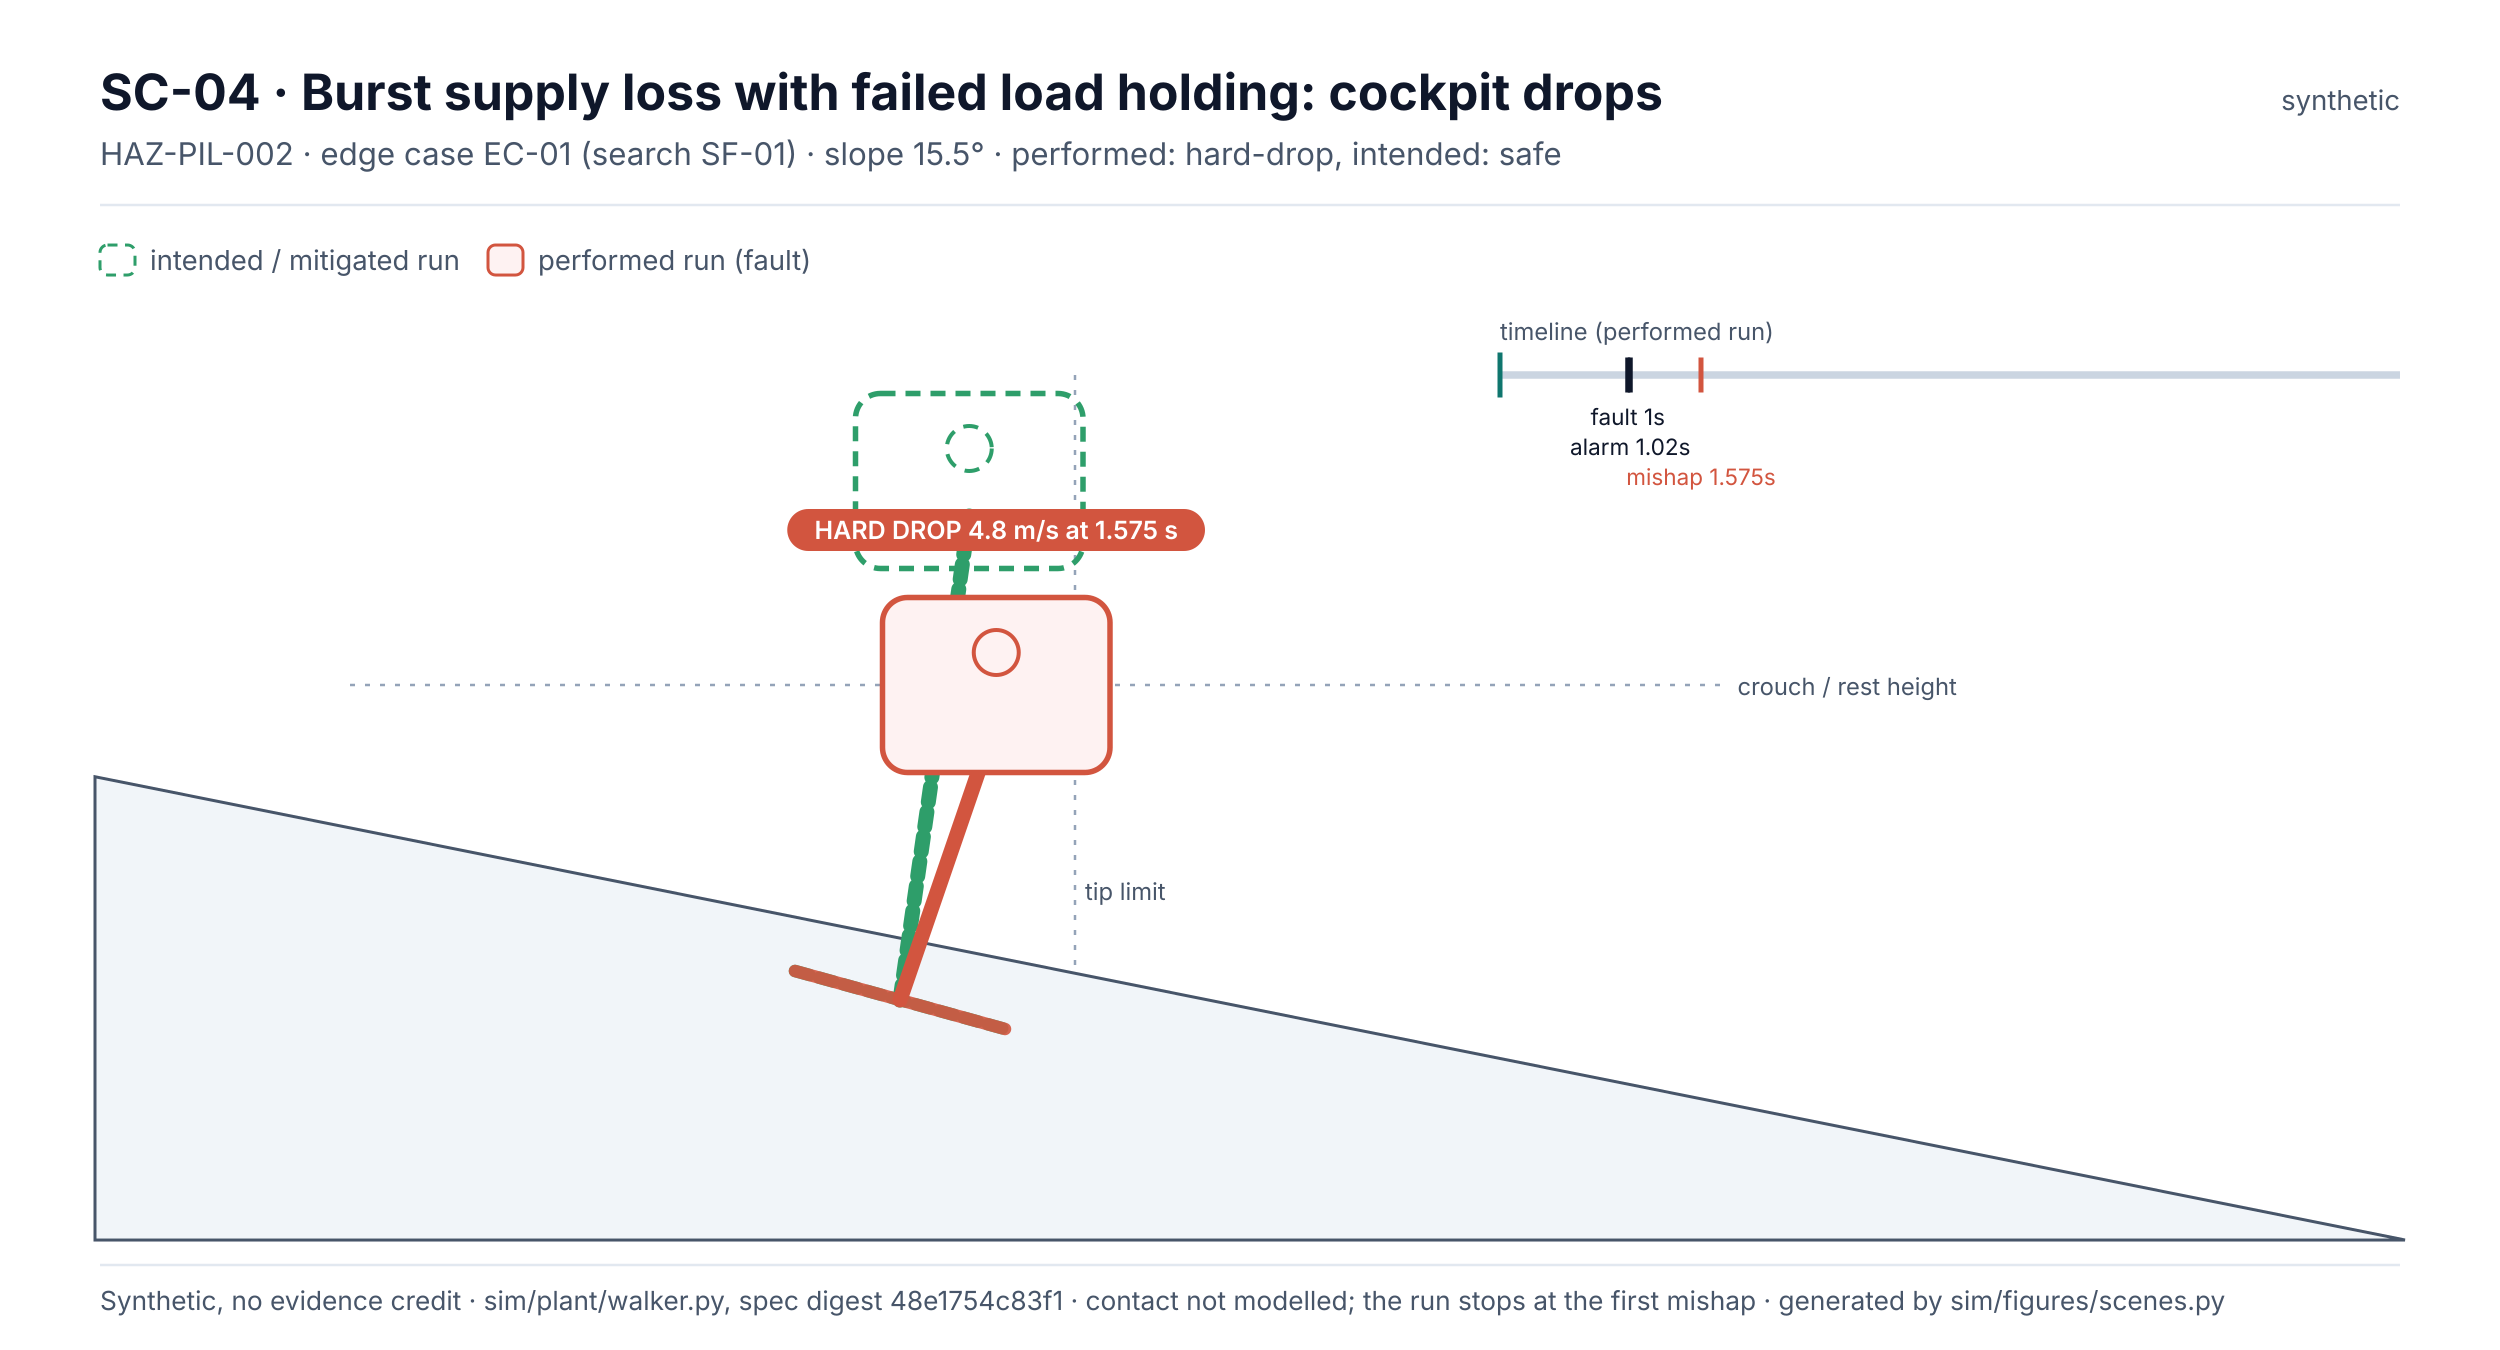
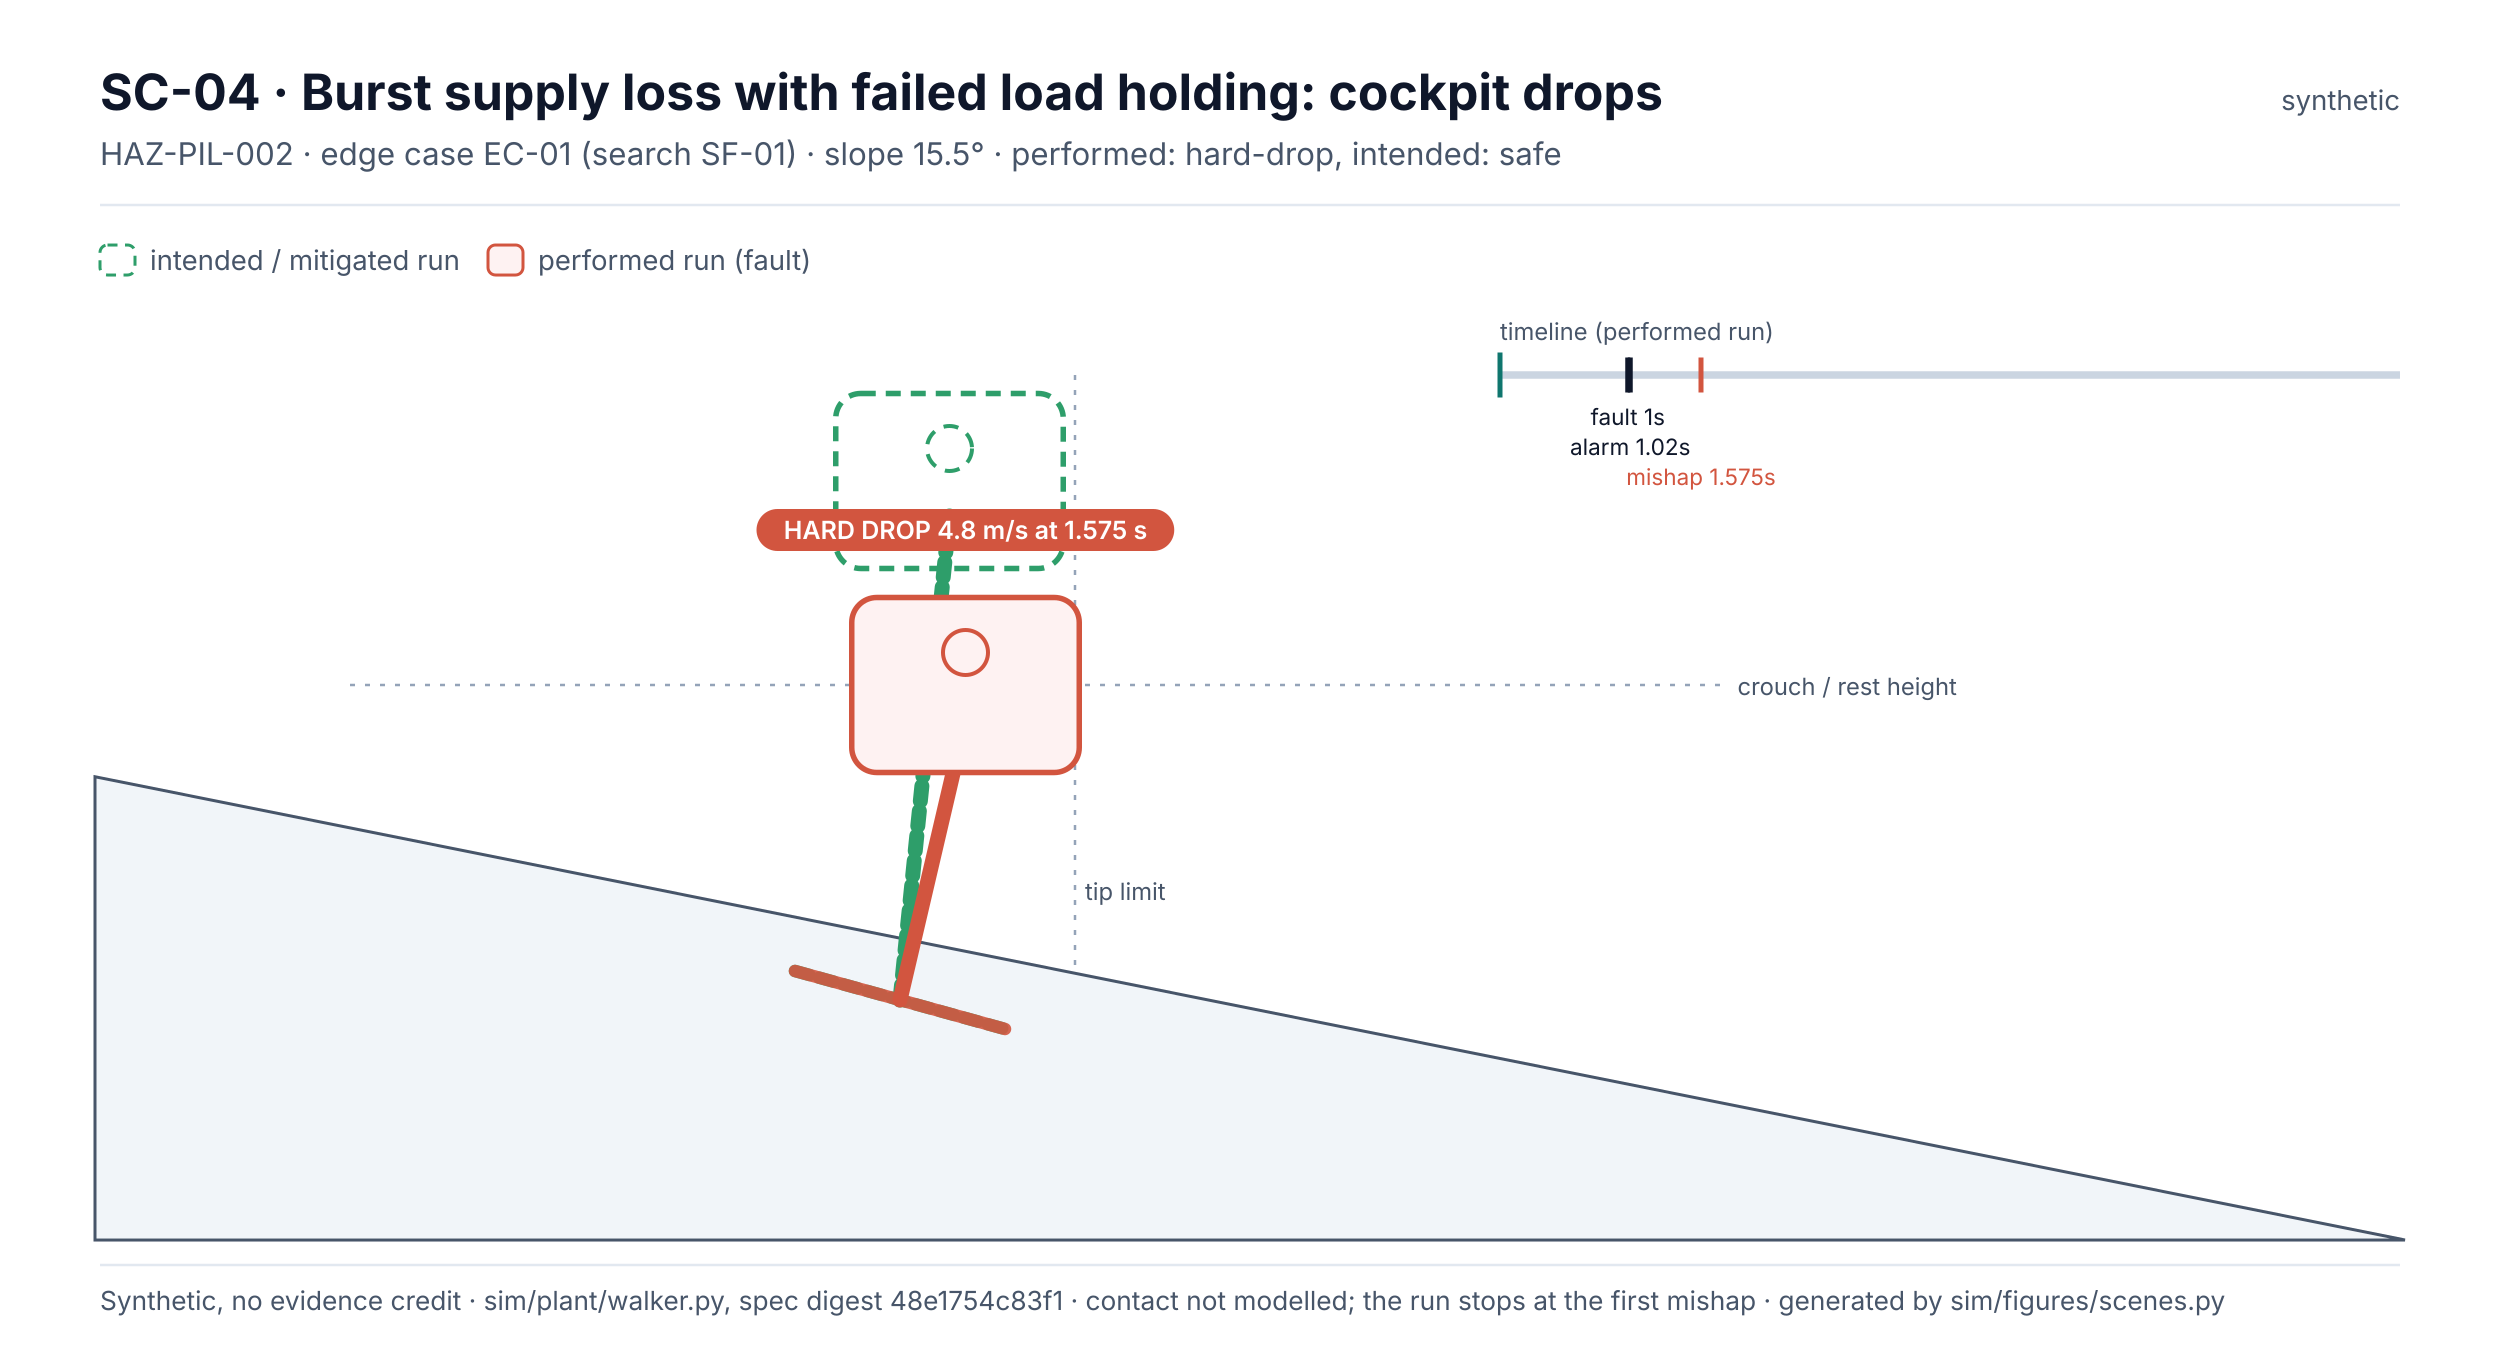
<svg xmlns="http://www.w3.org/2000/svg" width="1000" height="540" viewBox="0 0 1000 540" font-family="Inter, 'Segoe UI', Helvetica, Arial, sans-serif" role="img">
  <defs>
    <marker id="arr" viewBox="0 0 10 10" refX="9" refY="5" markerWidth="7" markerHeight="7" orient="auto-start-reverse">
      <path d="M0,0 L10,5 L0,10 z" fill="#475569" />
    </marker>
  </defs>
  <rect x="0" y="0" width="1000" height="540" rx="0" fill="#FFFFFF" stroke="none" stroke-width="0" />
  <text x="40" y="44" font-size="20" fill="#0F172A" font-weight="700">SC-04 · Burst supply loss with failed load holding: cockpit drops</text>
  <text x="40" y="66" font-size="12.5" fill="#475569">HAZ-PIL-002 · edge case EC-01 (search SF-01) · slope 15.5° · performed: hard-drop, intended: safe</text>
  <text x="960" y="44" font-size="11" fill="#475569" text-anchor="end">synthetic</text>
  <line x1="40" y1="82" x2="960" y2="82" stroke="#E2E8F0" stroke-width="1" />
  <rect x="40" y="98" width="14" height="12" rx="3" fill="none" stroke="#2E9E6A" stroke-width="1.2" stroke-dasharray="4 3" />
  <text x="60" y="108" font-size="11" fill="#475569">intended / mitigated run</text>
  <rect x="195.2" y="98" width="14" height="12" rx="3" fill="#FEF2F2" stroke="#D2553F" stroke-width="1.2" />
  <text x="215.2" y="108" font-size="11" fill="#475569">performed run (fault)</text>
  <path d="M38,310.7 L962,496 L962,496 L38,496 Z" fill="#F1F5F9" stroke="#475569" stroke-width="1.2" />
  <line x1="140" y1="274" x2="690" y2="274" stroke="#94A3B8" stroke-width="1" stroke-dasharray="2 4" />
  <text x="695" y="278" font-size="9.5" fill="#475569">crouch / rest height</text>
  <line x1="430" y1="150" x2="430" y2="390" stroke="#94A3B8" stroke-width="1" stroke-dasharray="2 4" />
  <text x="434" y="360" font-size="9.5" fill="#475569">tip limit</text>
  <line x1="318" y1="388.4" x2="402" y2="411.6" stroke="#2E9E6A" stroke-width="5" stroke-linecap="round" stroke-dasharray="6 4" opacity="0.9" />
-   <line x1="360" y1="400" x2="387.7" y2="206.4" stroke="#2E9E6A" stroke-width="6" stroke-linecap="round" stroke-dasharray="6 4">
-     <animate attributeName="x2" dur="7.05s" repeatCount="indefinite" keyTimes="0;0.007;0.014;0.021;0.029;0.036;0.043;0.05;0.057;0.064;0.071;0.079;0.086;0.093;0.1;0.107;0.114;0.121;0.129;0.136;0.143;0.15;0.157;0.164;0.171;0.179;0.186;0.193;0.2;0.207;0.214;0.221;0.229;0.236;0.243;0.25;0.257;0.264;0.271;0.279;0.286;0.293;0.3;0.307;0.314;0.321;0.329;0.336;0.343;0.35;0.357;0.364;0.371;0.379;0.386;0.393;0.4;0.407;0.414;0.421;0.429;0.436;0.443;0.45;0.457;0.464;0.471;0.479;0.486;0.493;0.5;0.507;0.514;0.521;0.529;0.536;0.543;0.55;0.557;0.564;0.571;0.579;0.586;0.593;0.6;0.607;0.614;0.621;0.629;0.636;0.643;0.65;0.657;0.664;0.671;0.679;0.686;0.693;0.7;0.707;0.714;0.721;0.729;0.736;0.743;0.75;0.757;0.764;0.771;0.779;0.786;0.793;0.8;0.807;0.814;0.821;0.829;0.836;0.843;0.85;0.857;0.864;0.871;0.879;0.886;0.893;0.9;0.907;0.914;0.921;0.929;0.936;0.943;0.95;0.957;0.964;0.971;0.979;0.986;0.993;1" values="387.1;386.9;386.8;386.8;386.9;387;387.2;387.4;387.7;387.9;388.2;388.5;388.7;388.8;388.9;388.9;388.9;388.8;388.6;388.3;388.1;387.8;387.7;387.7;387.7;387.7;387.7;387.7;387.7;387.7;387.7;387.7;387.7;387.7;387.7;387.7;387.7;387.7;387.7;387.7;387.7;387.7;387.7;387.7;387.7;387.7;387.7;387.7;387.7;387.7;387.7;387.7;387.7;387.7;387.7;387.7;387.7;387.7;387.7;387.7;387.7;387.7;387.7;387.7;387.7;387.7;387.7;387.7;387.7;387.7;387.7;387.7;387.7;387.7;387.7;387.7;387.7;387.7;387.7;387.7;387.7;387.7;387.7;387.7;387.7;387.7;387.7;387.7;387.7;387.7;387.7;387.7;387.7;387.7;387.7;387.7;387.7;387.7;387.7;387.7;387.7;387.7;387.7;387.7;387.7;387.7;387.7;387.7;387.7;387.7;387.7;387.7;387.7;387.7;387.7;387.7;387.7;387.7;387.7;387.7;387.7;387.7;387.7;387.7;387.7;387.7;387.7;387.7;387.7;387.7;387.7;387.7;387.7;387.7;387.7;387.7;387.7;387.7;387.7;387.7;387.7" />
+   <line x1="360" y1="400" x2="379.8" y2="206.4" stroke="#2E9E6A" stroke-width="6" stroke-linecap="round" stroke-dasharray="6 4">
+     <animate attributeName="x2" dur="7.05s" repeatCount="indefinite" keyTimes="0;0.007;0.014;0.021;0.029;0.036;0.043;0.05;0.057;0.064;0.071;0.079;0.086;0.093;0.1;0.107;0.114;0.121;0.129;0.136;0.143;0.15;0.157;0.164;0.171;0.179;0.186;0.193;0.2;0.207;0.214;0.221;0.229;0.236;0.243;0.25;0.257;0.264;0.271;0.279;0.286;0.293;0.3;0.307;0.314;0.321;0.329;0.336;0.343;0.35;0.357;0.364;0.371;0.379;0.386;0.393;0.4;0.407;0.414;0.421;0.429;0.436;0.443;0.45;0.457;0.464;0.471;0.479;0.486;0.493;0.5;0.507;0.514;0.521;0.529;0.536;0.543;0.55;0.557;0.564;0.571;0.579;0.586;0.593;0.6;0.607;0.614;0.621;0.629;0.636;0.643;0.65;0.657;0.664;0.671;0.679;0.686;0.693;0.7;0.707;0.714;0.721;0.729;0.736;0.743;0.75;0.757;0.764;0.771;0.779;0.786;0.793;0.8;0.807;0.814;0.821;0.829;0.836;0.843;0.85;0.857;0.864;0.871;0.879;0.886;0.893;0.9;0.907;0.914;0.921;0.929;0.936;0.943;0.95;0.957;0.964;0.971;0.979;0.986;0.993;1" values="379.4;379.2;379.1;379.1;379.2;379.3;379.5;379.7;380;380.2;380.5;380.8;381;381.1;381.2;381.2;381.2;381.1;380.9;380.6;380.4;380.1;379.9;379.8;379.8;379.8;379.8;379.8;379.8;379.8;379.8;379.8;379.8;379.8;379.8;379.8;379.8;379.8;379.8;379.8;379.8;379.8;379.8;379.8;379.8;379.8;379.8;379.8;379.8;379.8;379.8;379.8;379.8;379.8;379.8;379.8;379.8;379.8;379.8;379.8;379.8;379.8;379.8;379.8;379.8;379.8;379.8;379.8;379.8;379.8;379.8;379.8;379.8;379.8;379.8;379.8;379.8;379.8;379.8;379.8;379.8;379.8;379.8;379.8;379.8;379.8;379.8;379.8;379.8;379.8;379.8;379.8;379.8;379.8;379.8;379.8;379.8;379.8;379.8;379.8;379.8;379.8;379.8;379.8;379.8;379.8;379.8;379.8;379.8;379.8;379.8;379.8;379.8;379.8;379.8;379.8;379.8;379.8;379.8;379.8;379.8;379.8;379.8;379.8;379.8;379.8;379.8;379.8;379.8;379.8;379.8;379.8;379.8;379.8;379.8;379.8;379.8;379.8;379.8;379.8;379.8" />
    <animate attributeName="y2" dur="7.05s" repeatCount="indefinite" keyTimes="0;0.007;0.014;0.021;0.029;0.036;0.043;0.05;0.057;0.064;0.071;0.079;0.086;0.093;0.1;0.107;0.114;0.121;0.129;0.136;0.143;0.15;0.157;0.164;0.171;0.179;0.186;0.193;0.2;0.207;0.214;0.221;0.229;0.236;0.243;0.25;0.257;0.264;0.271;0.279;0.286;0.293;0.3;0.307;0.314;0.321;0.329;0.336;0.343;0.35;0.357;0.364;0.371;0.379;0.386;0.393;0.4;0.407;0.414;0.421;0.429;0.436;0.443;0.45;0.457;0.464;0.471;0.479;0.486;0.493;0.5;0.507;0.514;0.521;0.529;0.536;0.543;0.55;0.557;0.564;0.571;0.579;0.586;0.593;0.6;0.607;0.614;0.621;0.629;0.636;0.643;0.65;0.657;0.664;0.671;0.679;0.686;0.693;0.7;0.707;0.714;0.721;0.729;0.736;0.743;0.75;0.757;0.764;0.771;0.779;0.786;0.793;0.8;0.807;0.814;0.821;0.829;0.836;0.843;0.85;0.857;0.864;0.871;0.879;0.886;0.893;0.9;0.907;0.914;0.921;0.929;0.936;0.943;0.95;0.957;0.964;0.971;0.979;0.986;0.993;1" values="204;204;204;204;204;204;204;204;204;204;204;204;204;204;204;204;204;204;204;204;204;204;204.6;206.4;206.4;206.4;206.4;206.4;206.4;206.4;206.4;206.4;206.4;206.4;206.4;206.4;206.4;206.4;206.4;206.4;206.4;206.4;206.4;206.4;206.4;206.4;206.4;206.4;206.4;206.4;206.4;206.4;206.4;206.4;206.4;206.4;206.4;206.4;206.4;206.4;206.4;206.4;206.4;206.4;206.4;206.4;206.4;206.4;206.4;206.4;206.4;206.4;206.4;206.4;206.4;206.4;206.4;206.4;206.4;206.4;206.4;206.4;206.4;206.4;206.4;206.4;206.4;206.4;206.4;206.4;206.4;206.4;206.4;206.4;206.4;206.4;206.4;206.4;206.4;206.4;206.4;206.4;206.4;206.4;206.4;206.4;206.4;206.4;206.4;206.4;206.4;206.4;206.4;206.4;206.4;206.4;206.4;206.4;206.4;206.4;206.4;206.4;206.4;206.4;206.4;206.4;206.4;206.4;206.4;206.4;206.4;206.4;206.4;206.4;206.4;206.4;206.4;206.4;206.4;206.4;206.4" />
  </line>
-   <g transform="translate(387.7 192.4)">
-     <animateTransform attributeName="transform" type="translate" dur="7.05s" repeatCount="indefinite" keyTimes="0;0.007;0.014;0.021;0.029;0.036;0.043;0.05;0.057;0.064;0.071;0.079;0.086;0.093;0.1;0.107;0.114;0.121;0.129;0.136;0.143;0.15;0.157;0.164;0.171;0.179;0.186;0.193;0.2;0.207;0.214;0.221;0.229;0.236;0.243;0.25;0.257;0.264;0.271;0.279;0.286;0.293;0.3;0.307;0.314;0.321;0.329;0.336;0.343;0.35;0.357;0.364;0.371;0.379;0.386;0.393;0.4;0.407;0.414;0.421;0.429;0.436;0.443;0.45;0.457;0.464;0.471;0.479;0.486;0.493;0.5;0.507;0.514;0.521;0.529;0.536;0.543;0.55;0.557;0.564;0.571;0.579;0.586;0.593;0.6;0.607;0.614;0.621;0.629;0.636;0.643;0.65;0.657;0.664;0.671;0.679;0.686;0.693;0.7;0.707;0.714;0.721;0.729;0.736;0.743;0.75;0.757;0.764;0.771;0.779;0.786;0.793;0.8;0.807;0.814;0.821;0.829;0.836;0.843;0.85;0.857;0.864;0.871;0.879;0.886;0.893;0.9;0.907;0.914;0.921;0.929;0.936;0.943;0.95;0.957;0.964;0.971;0.979;0.986;0.993;1" values="387.1 190;386.9 190;386.8 190;386.8 190;386.9 190;387 190;387.2 190;387.4 190;387.7 190;387.9 190;388.2 190;388.5 190;388.7 190;388.8 190;388.9 190;388.9 190;388.9 190;388.8 190;388.6 190;388.3 190;388.1 190;387.8 190;387.7 190.6;387.7 192.4;387.7 192.4;387.7 192.4;387.7 192.4;387.7 192.4;387.7 192.4;387.7 192.4;387.7 192.4;387.7 192.4;387.7 192.4;387.7 192.4;387.7 192.4;387.7 192.4;387.7 192.4;387.7 192.4;387.7 192.4;387.7 192.4;387.7 192.4;387.7 192.4;387.7 192.4;387.7 192.4;387.7 192.4;387.7 192.4;387.7 192.4;387.7 192.4;387.7 192.4;387.7 192.4;387.7 192.4;387.7 192.4;387.7 192.4;387.7 192.4;387.7 192.4;387.7 192.4;387.7 192.4;387.7 192.4;387.7 192.4;387.7 192.4;387.7 192.4;387.7 192.4;387.7 192.4;387.7 192.4;387.7 192.4;387.7 192.4;387.7 192.4;387.7 192.4;387.7 192.4;387.7 192.4;387.7 192.4;387.7 192.4;387.7 192.4;387.7 192.4;387.7 192.4;387.7 192.4;387.7 192.4;387.7 192.4;387.7 192.4;387.7 192.4;387.7 192.4;387.7 192.4;387.7 192.4;387.7 192.4;387.7 192.4;387.7 192.4;387.7 192.4;387.7 192.4;387.7 192.4;387.7 192.4;387.7 192.4;387.7 192.4;387.7 192.4;387.7 192.4;387.7 192.4;387.7 192.4;387.7 192.4;387.7 192.4;387.7 192.4;387.7 192.4;387.7 192.4;387.7 192.4;387.7 192.4;387.7 192.4;387.7 192.4;387.7 192.4;387.7 192.4;387.7 192.4;387.7 192.4;387.7 192.4;387.7 192.4;387.7 192.4;387.7 192.4;387.7 192.4;387.7 192.4;387.7 192.4;387.7 192.4;387.7 192.4;387.7 192.4;387.7 192.4;387.7 192.4;387.7 192.4;387.7 192.4;387.7 192.4;387.7 192.4;387.7 192.4;387.7 192.4;387.7 192.4;387.7 192.4;387.7 192.4;387.7 192.4;387.7 192.4;387.7 192.4;387.7 192.4;387.7 192.4;387.7 192.4;387.7 192.4;387.7 192.4;387.7 192.4;387.7 192.4;387.7 192.4" />
+   <g transform="translate(379.8 192.4)">
+     <animateTransform attributeName="transform" type="translate" dur="7.05s" repeatCount="indefinite" keyTimes="0;0.007;0.014;0.021;0.029;0.036;0.043;0.05;0.057;0.064;0.071;0.079;0.086;0.093;0.1;0.107;0.114;0.121;0.129;0.136;0.143;0.15;0.157;0.164;0.171;0.179;0.186;0.193;0.2;0.207;0.214;0.221;0.229;0.236;0.243;0.25;0.257;0.264;0.271;0.279;0.286;0.293;0.3;0.307;0.314;0.321;0.329;0.336;0.343;0.35;0.357;0.364;0.371;0.379;0.386;0.393;0.4;0.407;0.414;0.421;0.429;0.436;0.443;0.45;0.457;0.464;0.471;0.479;0.486;0.493;0.5;0.507;0.514;0.521;0.529;0.536;0.543;0.55;0.557;0.564;0.571;0.579;0.586;0.593;0.6;0.607;0.614;0.621;0.629;0.636;0.643;0.65;0.657;0.664;0.671;0.679;0.686;0.693;0.7;0.707;0.714;0.721;0.729;0.736;0.743;0.75;0.757;0.764;0.771;0.779;0.786;0.793;0.8;0.807;0.814;0.821;0.829;0.836;0.843;0.85;0.857;0.864;0.871;0.879;0.886;0.893;0.9;0.907;0.914;0.921;0.929;0.936;0.943;0.95;0.957;0.964;0.971;0.979;0.986;0.993;1" values="379.4 190;379.2 190;379.1 190;379.1 190;379.2 190;379.3 190;379.5 190;379.7 190;380 190;380.2 190;380.5 190;380.8 190;381 190;381.1 190;381.2 190;381.2 190;381.2 190;381.1 190;380.9 190;380.6 190;380.4 190;380.1 190;379.9 190.6;379.8 192.4;379.8 192.4;379.8 192.4;379.8 192.4;379.8 192.4;379.8 192.4;379.8 192.4;379.8 192.4;379.8 192.4;379.8 192.4;379.8 192.4;379.8 192.4;379.8 192.4;379.8 192.4;379.8 192.4;379.8 192.4;379.8 192.4;379.8 192.4;379.8 192.4;379.8 192.4;379.8 192.4;379.8 192.4;379.8 192.4;379.8 192.4;379.8 192.4;379.8 192.4;379.8 192.4;379.8 192.4;379.8 192.4;379.8 192.4;379.8 192.4;379.8 192.4;379.8 192.4;379.8 192.4;379.8 192.4;379.8 192.4;379.8 192.4;379.8 192.4;379.8 192.4;379.8 192.4;379.8 192.4;379.8 192.4;379.8 192.4;379.8 192.4;379.8 192.4;379.8 192.4;379.8 192.4;379.8 192.4;379.8 192.4;379.8 192.4;379.8 192.4;379.8 192.4;379.8 192.4;379.8 192.4;379.8 192.4;379.8 192.4;379.8 192.4;379.8 192.4;379.8 192.4;379.8 192.4;379.8 192.4;379.8 192.4;379.8 192.4;379.8 192.4;379.8 192.4;379.8 192.4;379.8 192.4;379.8 192.4;379.8 192.4;379.8 192.4;379.8 192.4;379.8 192.4;379.8 192.4;379.8 192.4;379.8 192.4;379.8 192.4;379.8 192.4;379.8 192.4;379.8 192.4;379.8 192.4;379.8 192.4;379.8 192.4;379.8 192.4;379.8 192.4;379.8 192.4;379.8 192.4;379.8 192.4;379.8 192.4;379.8 192.4;379.8 192.4;379.8 192.4;379.8 192.4;379.8 192.4;379.8 192.4;379.8 192.4;379.8 192.4;379.8 192.4;379.8 192.4;379.8 192.4;379.8 192.4;379.8 192.4;379.8 192.4;379.8 192.4;379.8 192.4;379.8 192.4;379.8 192.4;379.8 192.4;379.8 192.4;379.8 192.4;379.8 192.4;379.8 192.4;379.8 192.4;379.8 192.4;379.8 192.4;379.8 192.4;379.8 192.4;379.8 192.4;379.8 192.4" />
    <rect x="-45.5" y="-35" width="91" height="70" rx="10" fill="none" stroke="#2E9E6A" stroke-width="2.2" stroke-dasharray="6 4" />
    <circle cx="0" cy="-13" r="9" fill="none" stroke="#2E9E6A" stroke-width="1.6" stroke-dasharray="6 4" />
    <text x="0" y="25" font-size="10" fill="#2E9E6A" font-weight="700" text-anchor="middle" />
  </g>
  <line x1="318" y1="388.4" x2="402" y2="411.6" stroke="#D2553F" stroke-width="5" stroke-linecap="round" opacity="0.9" />
-   <line x1="360" y1="400" x2="398.5" y2="288" stroke="#D2553F" stroke-width="6" stroke-linecap="round" stroke-dasharray="">
-     <animate attributeName="x2" dur="7.05s" repeatCount="indefinite" keyTimes="0;0.007;0.014;0.021;0.029;0.036;0.043;0.05;0.057;0.064;0.071;0.079;0.086;0.093;0.1;0.107;0.114;0.121;0.129;0.136;0.143;0.15;0.157;0.164;0.171;0.179;0.186;0.193;0.2;0.207;0.214;0.221;0.229;0.236;0.243;0.25;0.257;0.264;0.271;0.279;0.286;0.293;0.3;0.307;0.314;0.321;0.329;0.336;0.343;0.35;0.357;0.364;0.371;0.379;0.386;0.393;0.4;0.407;0.414;0.421;0.429;0.436;0.443;0.45;0.457;0.464;0.471;0.479;0.486;0.493;0.5;0.507;0.514;0.521;0.529;0.536;0.543;0.55;0.557;0.564;0.571;0.579;0.586;0.593;0.6;0.607;0.614;0.621;0.629;0.636;0.643;0.65;0.657;0.664;0.671;0.679;0.686;0.693;0.7;0.707;0.714;0.721;0.729;0.736;0.743;0.75;0.757;0.764;0.771;0.779;0.786;0.793;0.8;0.807;0.814;0.821;0.829;0.836;0.843;0.85;0.857;0.864;0.871;0.879;0.886;0.893;0.9;0.907;0.914;0.921;0.929;0.936;0.943;0.95;0.957;0.964;0.971;0.979;0.986;0.993;1" values="387.1;386.9;386.8;386.8;386.9;387;387.2;387.4;387.7;387.9;388.2;388.5;388.7;388.8;388.9;388.9;388.9;388.8;388.6;388.3;388.1;387.8;387.7;387.7;387.9;388.4;389.1;390.1;391.4;392.9;394.8;397.1;398.5;398.5;398.5;398.5;398.5;398.5;398.5;398.5;398.5;398.5;398.5;398.5;398.5;398.5;398.5;398.5;398.5;398.5;398.5;398.5;398.5;398.5;398.5;398.5;398.5;398.5;398.5;398.5;398.5;398.5;398.5;398.5;398.5;398.5;398.5;398.5;398.5;398.5;398.5;398.5;398.5;398.5;398.5;398.5;398.5;398.5;398.5;398.5;398.5;398.5;398.5;398.5;398.5;398.5;398.5;398.5;398.5;398.5;398.5;398.5;398.5;398.5;398.5;398.5;398.5;398.5;398.5;398.5;398.5;398.5;398.5;398.5;398.5;398.5;398.5;398.5;398.5;398.5;398.5;398.5;398.5;398.5;398.5;398.5;398.5;398.5;398.5;398.5;398.5;398.5;398.5;398.5;398.5;398.5;398.5;398.5;398.5;398.5;398.5;398.5;398.5;398.5;398.5;398.5;398.5;398.5;398.5;398.5;398.5" />
+   <line x1="360" y1="400" x2="386.2" y2="288" stroke="#D2553F" stroke-width="6" stroke-linecap="round" stroke-dasharray="">
+     <animate attributeName="x2" dur="7.05s" repeatCount="indefinite" keyTimes="0;0.007;0.014;0.021;0.029;0.036;0.043;0.05;0.057;0.064;0.071;0.079;0.086;0.093;0.1;0.107;0.114;0.121;0.129;0.136;0.143;0.15;0.157;0.164;0.171;0.179;0.186;0.193;0.2;0.207;0.214;0.221;0.229;0.236;0.243;0.25;0.257;0.264;0.271;0.279;0.286;0.293;0.3;0.307;0.314;0.321;0.329;0.336;0.343;0.35;0.357;0.364;0.371;0.379;0.386;0.393;0.4;0.407;0.414;0.421;0.429;0.436;0.443;0.45;0.457;0.464;0.471;0.479;0.486;0.493;0.5;0.507;0.514;0.521;0.529;0.536;0.543;0.55;0.557;0.564;0.571;0.579;0.586;0.593;0.6;0.607;0.614;0.621;0.629;0.636;0.643;0.65;0.657;0.664;0.671;0.679;0.686;0.693;0.7;0.707;0.714;0.721;0.729;0.736;0.743;0.75;0.757;0.764;0.771;0.779;0.786;0.793;0.8;0.807;0.814;0.821;0.829;0.836;0.843;0.85;0.857;0.864;0.871;0.879;0.886;0.893;0.9;0.907;0.914;0.921;0.929;0.936;0.943;0.95;0.957;0.964;0.971;0.979;0.986;0.993;1" values="379.4;379.2;379.1;379.1;379.2;379.3;379.5;379.7;380;380.2;380.5;380.8;381;381.1;381.2;381.2;381.2;381.1;380.9;380.6;380.4;380.1;379.9;379.8;379.8;380;380.4;381;381.7;382.7;383.9;385.4;386.2;386.2;386.2;386.2;386.2;386.2;386.2;386.2;386.2;386.2;386.2;386.2;386.2;386.2;386.2;386.2;386.2;386.2;386.2;386.2;386.2;386.2;386.2;386.2;386.2;386.2;386.2;386.2;386.2;386.2;386.2;386.2;386.2;386.2;386.2;386.2;386.2;386.2;386.2;386.2;386.2;386.2;386.2;386.2;386.2;386.2;386.2;386.2;386.2;386.2;386.2;386.2;386.2;386.2;386.2;386.2;386.2;386.2;386.2;386.2;386.2;386.2;386.2;386.2;386.2;386.2;386.2;386.2;386.2;386.2;386.2;386.2;386.2;386.2;386.2;386.2;386.2;386.2;386.2;386.2;386.2;386.2;386.2;386.2;386.2;386.2;386.2;386.2;386.2;386.2;386.2;386.2;386.2;386.2;386.2;386.2;386.2;386.2;386.2;386.2;386.2;386.2;386.2;386.2;386.2;386.2;386.2;386.2;386.2" />
    <animate attributeName="y2" dur="7.05s" repeatCount="indefinite" keyTimes="0;0.007;0.014;0.021;0.029;0.036;0.043;0.05;0.057;0.064;0.071;0.079;0.086;0.093;0.1;0.107;0.114;0.121;0.129;0.136;0.143;0.15;0.157;0.164;0.171;0.179;0.186;0.193;0.2;0.207;0.214;0.221;0.229;0.236;0.243;0.25;0.257;0.264;0.271;0.279;0.286;0.293;0.3;0.307;0.314;0.321;0.329;0.336;0.343;0.35;0.357;0.364;0.371;0.379;0.386;0.393;0.4;0.407;0.414;0.421;0.429;0.436;0.443;0.45;0.457;0.464;0.471;0.479;0.486;0.493;0.5;0.507;0.514;0.521;0.529;0.536;0.543;0.55;0.557;0.564;0.571;0.579;0.586;0.593;0.6;0.607;0.614;0.621;0.629;0.636;0.643;0.65;0.657;0.664;0.671;0.679;0.686;0.693;0.7;0.707;0.714;0.721;0.729;0.736;0.743;0.75;0.757;0.764;0.771;0.779;0.786;0.793;0.8;0.807;0.814;0.821;0.829;0.836;0.843;0.85;0.857;0.864;0.871;0.879;0.886;0.893;0.9;0.907;0.914;0.921;0.929;0.936;0.943;0.95;0.957;0.964;0.971;0.979;0.986;0.993;1" values="204;204;204;204;204;204;204;204;204;204;204;204;204;204;204;204;204;204;204;204;204;204;204.6;206.4;209.8;214.8;221.5;229.9;240.1;251.9;265.5;280.8;288;288;288;288;288;288;288;288;288;288;288;288;288;288;288;288;288;288;288;288;288;288;288;288;288;288;288;288;288;288;288;288;288;288;288;288;288;288;288;288;288;288;288;288;288;288;288;288;288;288;288;288;288;288;288;288;288;288;288;288;288;288;288;288;288;288;288;288;288;288;288;288;288;288;288;288;288;288;288;288;288;288;288;288;288;288;288;288;288;288;288;288;288;288;288;288;288;288;288;288;288;288;288;288;288;288;288;288;288" />
  </line>
-   <g transform="translate(398.5 274)">
-     <animateTransform attributeName="transform" type="translate" dur="7.05s" repeatCount="indefinite" keyTimes="0;0.007;0.014;0.021;0.029;0.036;0.043;0.05;0.057;0.064;0.071;0.079;0.086;0.093;0.1;0.107;0.114;0.121;0.129;0.136;0.143;0.15;0.157;0.164;0.171;0.179;0.186;0.193;0.2;0.207;0.214;0.221;0.229;0.236;0.243;0.25;0.257;0.264;0.271;0.279;0.286;0.293;0.3;0.307;0.314;0.321;0.329;0.336;0.343;0.35;0.357;0.364;0.371;0.379;0.386;0.393;0.4;0.407;0.414;0.421;0.429;0.436;0.443;0.45;0.457;0.464;0.471;0.479;0.486;0.493;0.5;0.507;0.514;0.521;0.529;0.536;0.543;0.55;0.557;0.564;0.571;0.579;0.586;0.593;0.6;0.607;0.614;0.621;0.629;0.636;0.643;0.65;0.657;0.664;0.671;0.679;0.686;0.693;0.7;0.707;0.714;0.721;0.729;0.736;0.743;0.75;0.757;0.764;0.771;0.779;0.786;0.793;0.8;0.807;0.814;0.821;0.829;0.836;0.843;0.85;0.857;0.864;0.871;0.879;0.886;0.893;0.9;0.907;0.914;0.921;0.929;0.936;0.943;0.95;0.957;0.964;0.971;0.979;0.986;0.993;1" values="387.1 190;386.9 190;386.8 190;386.8 190;386.9 190;387 190;387.2 190;387.4 190;387.7 190;387.9 190;388.2 190;388.5 190;388.7 190;388.8 190;388.9 190;388.9 190;388.9 190;388.8 190;388.6 190;388.3 190;388.1 190;387.8 190;387.7 190.6;387.7 192.4;387.9 195.8;388.4 200.8;389.1 207.5;390.1 215.9;391.4 226.1;392.9 237.9;394.8 251.5;397.1 266.8;398.5 274;398.5 274;398.5 274;398.5 274;398.5 274;398.5 274;398.5 274;398.5 274;398.5 274;398.5 274;398.5 274;398.5 274;398.5 274;398.5 274;398.5 274;398.5 274;398.5 274;398.5 274;398.5 274;398.5 274;398.5 274;398.5 274;398.5 274;398.5 274;398.5 274;398.5 274;398.5 274;398.5 274;398.5 274;398.5 274;398.5 274;398.5 274;398.5 274;398.5 274;398.5 274;398.5 274;398.5 274;398.5 274;398.5 274;398.5 274;398.5 274;398.5 274;398.5 274;398.5 274;398.5 274;398.5 274;398.5 274;398.5 274;398.5 274;398.5 274;398.5 274;398.5 274;398.5 274;398.5 274;398.5 274;398.5 274;398.5 274;398.5 274;398.5 274;398.5 274;398.5 274;398.5 274;398.5 274;398.5 274;398.5 274;398.5 274;398.5 274;398.5 274;398.5 274;398.5 274;398.5 274;398.5 274;398.5 274;398.5 274;398.5 274;398.5 274;398.5 274;398.5 274;398.5 274;398.5 274;398.5 274;398.5 274;398.5 274;398.5 274;398.5 274;398.5 274;398.5 274;398.5 274;398.5 274;398.5 274;398.5 274;398.5 274;398.5 274;398.5 274;398.5 274;398.5 274;398.5 274;398.5 274;398.5 274;398.5 274;398.5 274;398.5 274;398.5 274;398.5 274;398.5 274;398.5 274;398.5 274;398.5 274;398.5 274" />
+   <g transform="translate(386.2 274)">
+     <animateTransform attributeName="transform" type="translate" dur="7.05s" repeatCount="indefinite" keyTimes="0;0.007;0.014;0.021;0.029;0.036;0.043;0.05;0.057;0.064;0.071;0.079;0.086;0.093;0.1;0.107;0.114;0.121;0.129;0.136;0.143;0.15;0.157;0.164;0.171;0.179;0.186;0.193;0.2;0.207;0.214;0.221;0.229;0.236;0.243;0.25;0.257;0.264;0.271;0.279;0.286;0.293;0.3;0.307;0.314;0.321;0.329;0.336;0.343;0.35;0.357;0.364;0.371;0.379;0.386;0.393;0.4;0.407;0.414;0.421;0.429;0.436;0.443;0.45;0.457;0.464;0.471;0.479;0.486;0.493;0.5;0.507;0.514;0.521;0.529;0.536;0.543;0.55;0.557;0.564;0.571;0.579;0.586;0.593;0.6;0.607;0.614;0.621;0.629;0.636;0.643;0.65;0.657;0.664;0.671;0.679;0.686;0.693;0.7;0.707;0.714;0.721;0.729;0.736;0.743;0.75;0.757;0.764;0.771;0.779;0.786;0.793;0.8;0.807;0.814;0.821;0.829;0.836;0.843;0.85;0.857;0.864;0.871;0.879;0.886;0.893;0.9;0.907;0.914;0.921;0.929;0.936;0.943;0.95;0.957;0.964;0.971;0.979;0.986;0.993;1" values="379.4 190;379.2 190;379.1 190;379.1 190;379.2 190;379.3 190;379.5 190;379.7 190;380 190;380.2 190;380.5 190;380.8 190;381 190;381.1 190;381.2 190;381.2 190;381.2 190;381.1 190;380.9 190;380.6 190;380.4 190;380.1 190;379.9 190.6;379.8 192.4;379.8 195.8;380 200.8;380.4 207.5;381 215.9;381.7 226.1;382.7 237.9;383.9 251.5;385.4 266.8;386.2 274;386.2 274;386.2 274;386.2 274;386.2 274;386.2 274;386.2 274;386.2 274;386.2 274;386.2 274;386.2 274;386.2 274;386.2 274;386.2 274;386.2 274;386.2 274;386.2 274;386.2 274;386.2 274;386.2 274;386.2 274;386.2 274;386.2 274;386.2 274;386.2 274;386.2 274;386.2 274;386.2 274;386.2 274;386.2 274;386.2 274;386.2 274;386.2 274;386.2 274;386.2 274;386.2 274;386.2 274;386.2 274;386.2 274;386.2 274;386.2 274;386.2 274;386.2 274;386.2 274;386.2 274;386.2 274;386.2 274;386.2 274;386.2 274;386.2 274;386.2 274;386.2 274;386.2 274;386.2 274;386.2 274;386.2 274;386.2 274;386.2 274;386.2 274;386.2 274;386.2 274;386.2 274;386.2 274;386.2 274;386.2 274;386.2 274;386.2 274;386.2 274;386.2 274;386.2 274;386.2 274;386.2 274;386.2 274;386.2 274;386.2 274;386.2 274;386.2 274;386.2 274;386.2 274;386.2 274;386.2 274;386.2 274;386.2 274;386.2 274;386.2 274;386.2 274;386.2 274;386.2 274;386.2 274;386.2 274;386.2 274;386.2 274;386.2 274;386.2 274;386.2 274;386.2 274;386.2 274;386.2 274;386.2 274;386.2 274;386.2 274;386.2 274;386.2 274;386.2 274;386.2 274;386.2 274;386.2 274;386.2 274;386.2 274" />
    <rect x="-45.5" y="-35" width="91" height="70" rx="10" fill="#FEF2F2" stroke="#D2553F" stroke-width="2.2" />
    <circle cx="0" cy="-13" r="9" fill="none" stroke="#D2553F" stroke-width="1.6" />
    <text x="0" y="25" font-size="10" fill="#D2553F" font-weight="700" text-anchor="middle" />
  </g>
-   <rect x="315.3" y="204" width="166.3" height="16" rx="8.0" fill="#D2553F" stroke="#D2553F" stroke-width="0.8" />
-   <text x="398.5" y="215.6" font-size="10" fill="#FFFFFF" font-weight="600" text-anchor="middle">HARD DROP 4.8 m/s at 1.575 s</text>
+   <rect x="303" y="204" width="166.3" height="16" rx="8.0" fill="#D2553F" stroke="#D2553F" stroke-width="0.8" />
+   <text x="386.2" y="215.6" font-size="10" fill="#FFFFFF" font-weight="600" text-anchor="middle">HARD DROP 4.8 m/s at 1.575 s</text>
  <line x1="600" y1="150" x2="960" y2="150" stroke="#CBD5E1" stroke-width="3" />
  <line x1="651.1" y1="143" x2="651.1" y2="157" stroke="#0F172A" stroke-width="2" />
  <text x="651.1" y="170" font-size="9" fill="#0F172A" text-anchor="middle">fault 1s</text>
  <line x1="652.1" y1="143" x2="652.1" y2="157" stroke="#0F172A" stroke-width="2" />
  <text x="652.1" y="182" font-size="9" fill="#0F172A" text-anchor="middle">alarm 1.02s</text>
  <line x1="680.4" y1="143" x2="680.4" y2="157" stroke="#D2553F" stroke-width="2" />
  <text x="680.4" y="194" font-size="9" fill="#D2553F" text-anchor="middle">mishap 1.575s</text>
  <line x1="600" y1="141" x2="600" y2="159" stroke="#0F766E" stroke-width="2">
    <animate attributeName="x1" dur="7.05s" repeatCount="indefinite" values="600;960" />
    <animate attributeName="x2" dur="7.05s" repeatCount="indefinite" values="600;960" />
  </line>
  <text x="600" y="136" font-size="9.5" fill="#475569">timeline (performed run)</text>
  <line x1="40" y1="506" x2="960" y2="506" stroke="#E2E8F0" stroke-width="1" />
  <text x="40" y="524" font-size="10.5" fill="#475569">Synthetic, no evidence credit · sim/plant/walker.py, spec digest 48e1754c83f1 · contact not modelled; the run stops at the first mishap · generated by sim/figures/scenes.py</text>
</svg>
